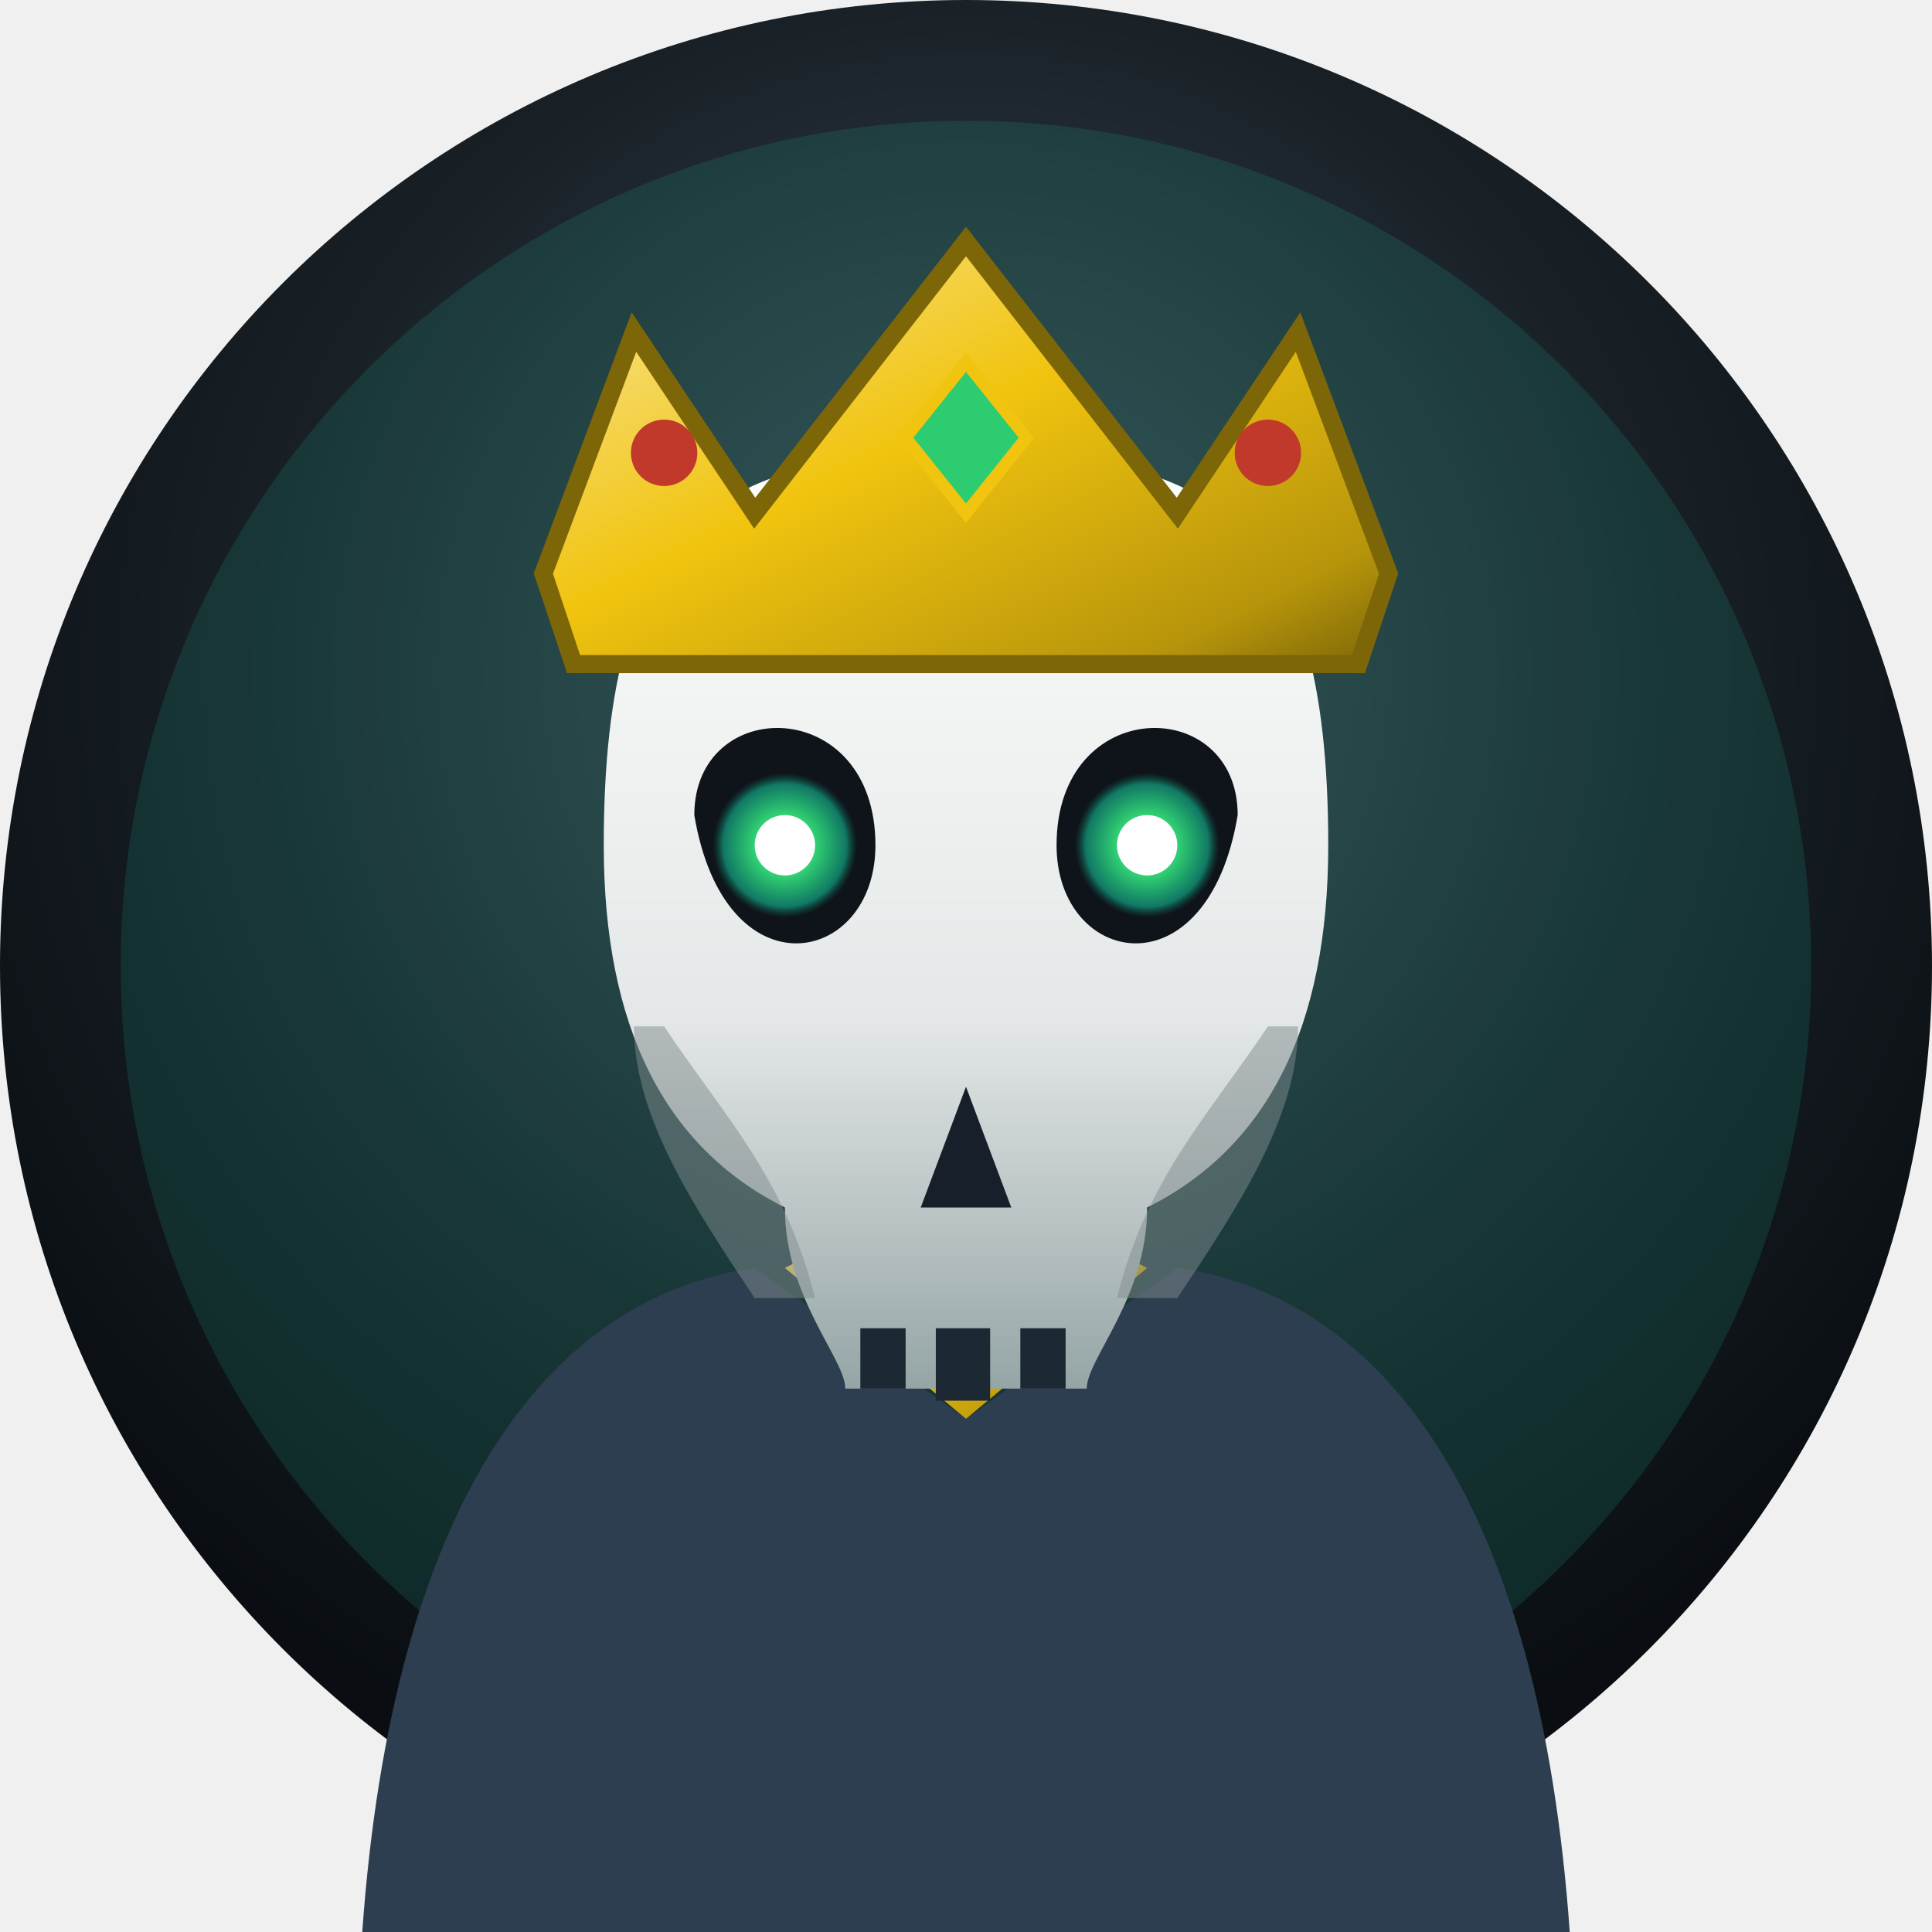
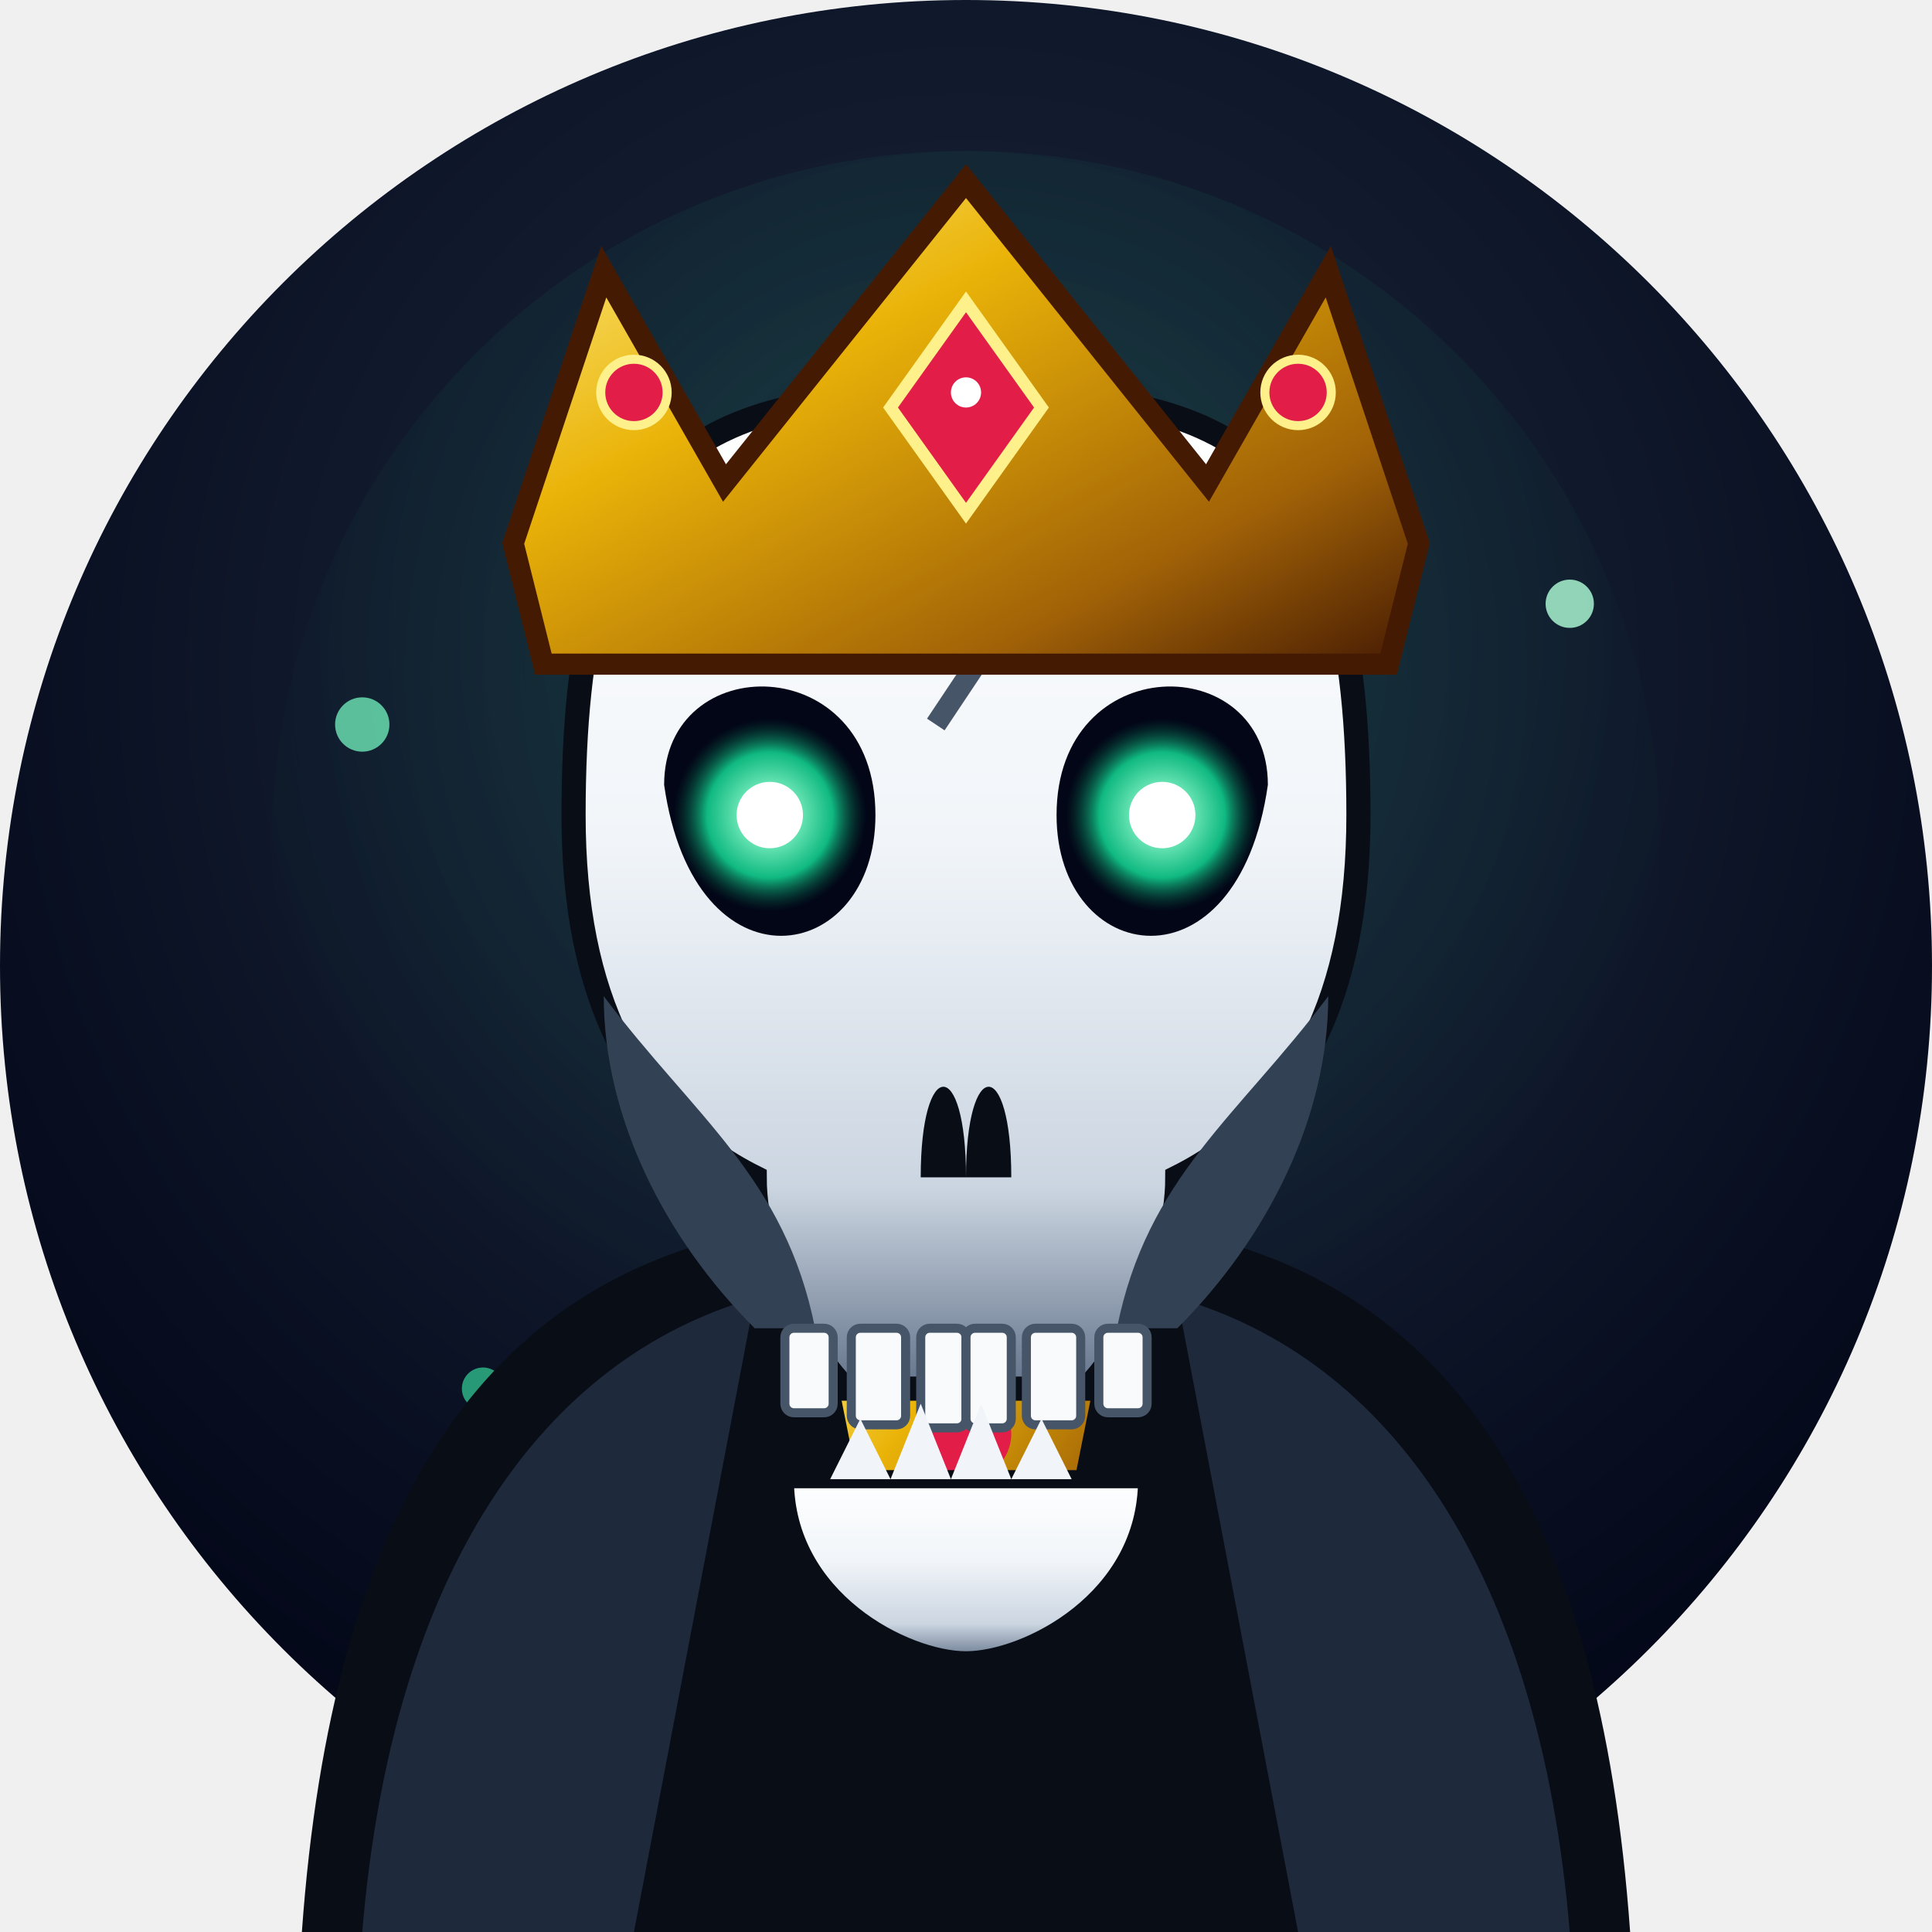
<svg xmlns="http://www.w3.org/2000/svg" viewBox="0 0 64 64">
  <defs>
-     <radialGradient id="bgCalavera" cx="50%" cy="35%" r="60%">
-       <stop offset="0%" stop-color="#3d4852" />
-       <stop offset="60%" stop-color="#182026" />
-       <stop offset="100%" stop-color="#0a0e12" />
+     <radialGradient id="bgReyEsqueleto" cx="50%" cy="35%" r="65%">
+       <stop offset="0%" stop-color="#1e293b" />
+       <stop offset="55%" stop-color="#0f172a" />
+       <stop offset="100%" stop-color="#020617" />
    </radialGradient>
-     <linearGradient id="oroCorona" x1="0" y1="0" x2="1" y2="1">
-       <stop offset="0%" stop-color="#f9e79f" />
-       <stop offset="45%" stop-color="#f1c40f" />
-       <stop offset="85%" stop-color="#b7950b" />
-       <stop offset="100%" stop-color="#7d6608" />
+     <linearGradient id="oroCoronaAntigua" x1="0" y1="0" x2="1" y2="1">
+       <stop offset="0%" stop-color="#fef08a" />
+       <stop offset="35%" stop-color="#eab308" />
+       <stop offset="75%" stop-color="#a16207" />
+       <stop offset="100%" stop-color="#451a03" />
    </linearGradient>
-     <linearGradient id="cráneoHueso" x1="0" y1="0" x2="0" y2="1">
-       <stop offset="0%" stop-color="#fdfefe" />
-       <stop offset="60%" stop-color="#e5e8e8" />
-       <stop offset="100%" stop-color="#95a5a6" />
+     <linearGradient id="huesoAncestral" x1="0" y1="0" x2="0" y2="1">
+       <stop offset="0%" stop-color="#ffffff" />
+       <stop offset="45%" stop-color="#f1f5f9" />
+       <stop offset="80%" stop-color="#cbd5e1" />
+       <stop offset="100%" stop-color="#64748b" />
    </linearGradient>
-     <radialGradient id="fuegoVerde" cx="50%" cy="50%" r="50%">
-       <stop offset="0%" stop-color="#a3e4d7" />
-       <stop offset="45%" stop-color="#2ecc71" />
-       <stop offset="85%" stop-color="#117864" />
-       <stop offset="100%" stop-color="#0b5345" stop-opacity="0" />
+     <radialGradient id="llamaAlmaVerde" cx="50%" cy="50%" r="50%">
+       <stop offset="0%" stop-color="#ffffff" />
+       <stop offset="30%" stop-color="#6ee7b7" />
+       <stop offset="65%" stop-color="#10b981" />
+       <stop offset="100%" stop-color="#064e3b" stop-opacity="0" />
+     </radialGradient>
+     <radialGradient id="auraCripta" cx="50%" cy="35%" r="55%">
+       <stop offset="0%" stop-color="#10b981" stop-opacity="0.18" />
+       <stop offset="100%" stop-color="#10b981" stop-opacity="0" />
    </radialGradient>
  </defs>
-   <circle cx="32" cy="32" r="32" fill="url(#bgCalavera)" />
-   <circle cx="32" cy="32" r="28" fill="#1abc9c" opacity="0.15">
-     <animate attributeName="opacity" values="0.1;0.25;0.1" dur="2.8s" repeatCount="indefinite" />
+   <circle cx="32" cy="32" r="32" fill="url(#bgReyEsqueleto)" />
+   <circle cx="32" cy="28" r="23" fill="url(#auraCripta)">
+     <animate attributeName="opacity" values="0.7;1;0.7" dur="2.2s" repeatCount="indefinite" />
  </circle>
-   <path d="M12 64 C13 50, 18 43, 25 42 L32 47 L39 42 C46 43, 51 50, 52 64 Z" fill="#2c3e50" />
-   <path d="M26 42 L32 47 L38 42 L32 39 Z" fill="url(#oroCorona)" />
-   <circle cx="32" cy="43.5" r="1.6" fill="#c0392b" stroke="#f1c40f" stroke-width="0.4" />
-   <path d="M20 28 C20 17, 24 15, 32 15 C40 15, 44 17, 44 28 C44 34, 42 38, 38 40 C38 43, 36 45, 36 46 L28 46 C28 45, 26 43, 26 40 C22 38, 20 34, 20 28 Z" fill="url(#cráneoHueso)" />
-   <path d="M30 18 L32 20 L31 22" stroke="#7f8c8d" stroke-width="0.6" fill="none" opacity="0.6" />
-   <path d="M22 34 C24 37, 26 39, 27 43 L25 43 C23 40, 21 37, 21 34 Z" fill="#7f8c8d" opacity="0.5" />
-   <path d="M42 34 C40 37, 38 39, 37 43 L39 43 C41 40, 43 37, 43 34 Z" fill="#7f8c8d" opacity="0.5" />
-   <polygon points="32,36 30.5,40 33.5,40" fill="#17202a" />
-   <rect x="28.5" y="44" width="1.5" height="2" fill="#1c2833" />
-   <rect x="31" y="44" width="1.8" height="2.4" fill="#1c2833" />
-   <rect x="33.8" y="44" width="1.5" height="2" fill="#1c2833" />
-   <path d="M23 27 C23 23, 29 23, 29 28 C29 32, 24 33, 23 27 Z" fill="#0f141a" />
-   <path d="M41 27 C41 23, 35 23, 35 28 C35 32, 40 33, 41 27 Z" fill="#0f141a" />
-   <g>
-     <circle cx="26" cy="28" r="2.4" fill="url(#fuegoVerde)">
-       <animate attributeName="r" values="1.8;2.8;1.8" dur="1.8s" repeatCount="indefinite" />
-     </circle>
-     <circle cx="26" cy="28" r="1" fill="#ffffff">
-       <animate attributeName="opacity" values="0.7;1;0.7" dur="1.8s" repeatCount="indefinite" />
-     </circle>
-     <circle cx="38" cy="28" r="2.4" fill="url(#fuegoVerde)">
-       <animate attributeName="r" values="2.8;1.8;2.8" dur="1.8s" repeatCount="indefinite" />
-     </circle>
-     <circle cx="38" cy="28" r="1" fill="#ffffff">
-       <animate attributeName="opacity" values="1;0.7;1" dur="1.8s" repeatCount="indefinite" />
-     </circle>
+   <circle cx="12" cy="24" r="0.9" fill="#6ee7b7" opacity="0.8">
+     <animate attributeName="cy" values="24;14;24" dur="2.2s" repeatCount="indefinite" />
+   </circle>
+   <circle cx="52" cy="20" r="0.8" fill="#a7f3d0" opacity="0.85">
+     <animate attributeName="cy" values="20;10;20" dur="2.6s" repeatCount="indefinite" />
+   </circle>
+   <circle cx="16" cy="46" r="0.7" fill="#34d399" opacity="0.7" />
+   <circle cx="48" cy="48" r="0.7" fill="#6ee7b7" opacity="0.75" />
+   <path d="M10 64 C11 50, 16 43, 24 41 L32 46 L40 41 C48 43, 53 50, 54 64 Z" fill="#090d16" />
+   <path d="M12 64 C13 52, 18 45, 25 43 L21 64 Z" fill="#1e293b" />
+   <path d="M52 64 C51 52, 46 45, 39 43 L43 64 Z" fill="#1e293b" />
+   <polygon points="32,45 27,42 29,52 32,55 35,52 37,42" fill="url(#oroCoronaAntigua)" />
+   <circle cx="32" cy="47.5" r="1.5" fill="#e11d48" />
+   <path d="M19 27 C19 15, 23 13, 32 13 C41 13, 45 15, 45 27 C45 33, 43 37, 39 39 C39 42, 37 45, 36 46 L28 46 C27 45, 25 42, 25 39 C21 37, 19 33, 19 27 Z" fill="url(#huesoAncestral)" stroke="#090d16" stroke-width="0.8" />
+   <path d="M20 33 C23 37, 26 39, 27 44 L25 44 C22 41, 20 37, 20 33 Z" fill="#334155" />
+   <path d="M44 33 C41 37, 38 39, 37 44 L39 44 C42 41, 44 37, 44 33 Z" fill="#334155" />
+   <path d="M30 17 L33 21 L31 24" stroke="#475569" stroke-width="0.7" fill="none" />
+   <path d="M33 21 L35 22" stroke="#475569" stroke-width="0.5" fill="none" />
+   <path d="M30.5 39 C30.5 35, 32 35, 32 39 Z" fill="#090d16" />
+   <path d="M33.5 39 C33.5 35, 32 35, 32 39 Z" fill="#090d16" />
+   <g fill="#f8fafc" stroke="#475569" stroke-width="0.3">
+     <rect x="26" y="44" width="1.6" height="2.8" rx="0.3" />
+     <rect x="28.2" y="44" width="1.8" height="3.2" rx="0.3" />
+     <rect x="30.5" y="44" width="1.5" height="3.3" rx="0.3" />
+     <rect x="32" y="44" width="1.5" height="3.3" rx="0.3" />
+     <rect x="34" y="44" width="1.8" height="3.2" rx="0.3" />
+     <rect x="36.4" y="44" width="1.6" height="2.8" rx="0.3" />
  </g>
-   <path d="M18 19 L21 11 L25 17 L32 8 L39 17 L43 11 L46 19 L45 22 L19 22 Z" fill="url(#oroCorona)" stroke="#7d6608" stroke-width="0.6" />
-   <polygon points="32,12 34,14.5 32,17 30,14.5" fill="#2ecc71" stroke="#f1c40f" stroke-width="0.4" />
-   <circle cx="22" cy="15" r="1.1" fill="#c0392b" />
-   <circle cx="42" cy="15" r="1.1" fill="#c0392b" />
+   <path d="M26 49 C26 53, 30 55, 32 55 C34 55, 38 53, 38 49 Z" fill="url(#huesoAncestral)" stroke="#090d16" stroke-width="0.6" />
+   <g fill="#f1f5f9">
+     <polygon points="27.5,49 28.5,47 29.5,49" />
+     <polygon points="29.5,49 30.5,46.5 31.5,49" />
+     <polygon points="31.5,49 32.5,46.5 33.5,49" />
+     <polygon points="33.5,49 34.5,47 35.5,49" />
+   </g>
+   <path d="M22 26 C22 21.5, 29 21.5, 29 27 C29 32, 23 33, 22 26 Z" fill="#020617" />
+   <path d="M42 26 C42 21.5, 35 21.5, 35 27 C35 32, 41 33, 42 26 Z" fill="#020617" />
+   <circle cx="25.5" cy="27" r="3.2" fill="url(#llamaAlmaVerde)">
+     <animate attributeName="r" values="2.6;3.6;2.6" dur="1.7s" repeatCount="indefinite" />
+   </circle>
+   <circle cx="25.5" cy="27" r="1.1" fill="#ffffff">
+     <animate attributeName="opacity" values="0.7;1;0.7" dur="1.7s" repeatCount="indefinite" />
+   </circle>
+   <circle cx="38.5" cy="27" r="3.2" fill="url(#llamaAlmaVerde)">
+     <animate attributeName="r" values="3.6;2.6;3.6" dur="1.7s" repeatCount="indefinite" />
+   </circle>
+   <circle cx="38.5" cy="27" r="1.1" fill="#ffffff">
+     <animate attributeName="opacity" values="1;0.7;1" dur="1.7s" repeatCount="indefinite" />
+   </circle>
+   <path d="M17 18 L20 9 L24 16 L32 6 L40 16 L44 9 L47 18 L46 22 L18 22 Z" fill="url(#oroCoronaAntigua)" stroke="#451a03" stroke-width="0.7" />
+   <polygon points="32,10 34.5,13.5 32,17 29.5,13.5" fill="#e11d48" stroke="#fef08a" stroke-width="0.4" />
+   <circle cx="32" cy="13" r="0.5" fill="#ffffff" />
+   <circle cx="21" cy="13" r="1.1" fill="#e11d48" stroke="#fef08a" stroke-width="0.3" />
+   <circle cx="43" cy="13" r="1.1" fill="#e11d48" stroke="#fef08a" stroke-width="0.3" />
</svg>
